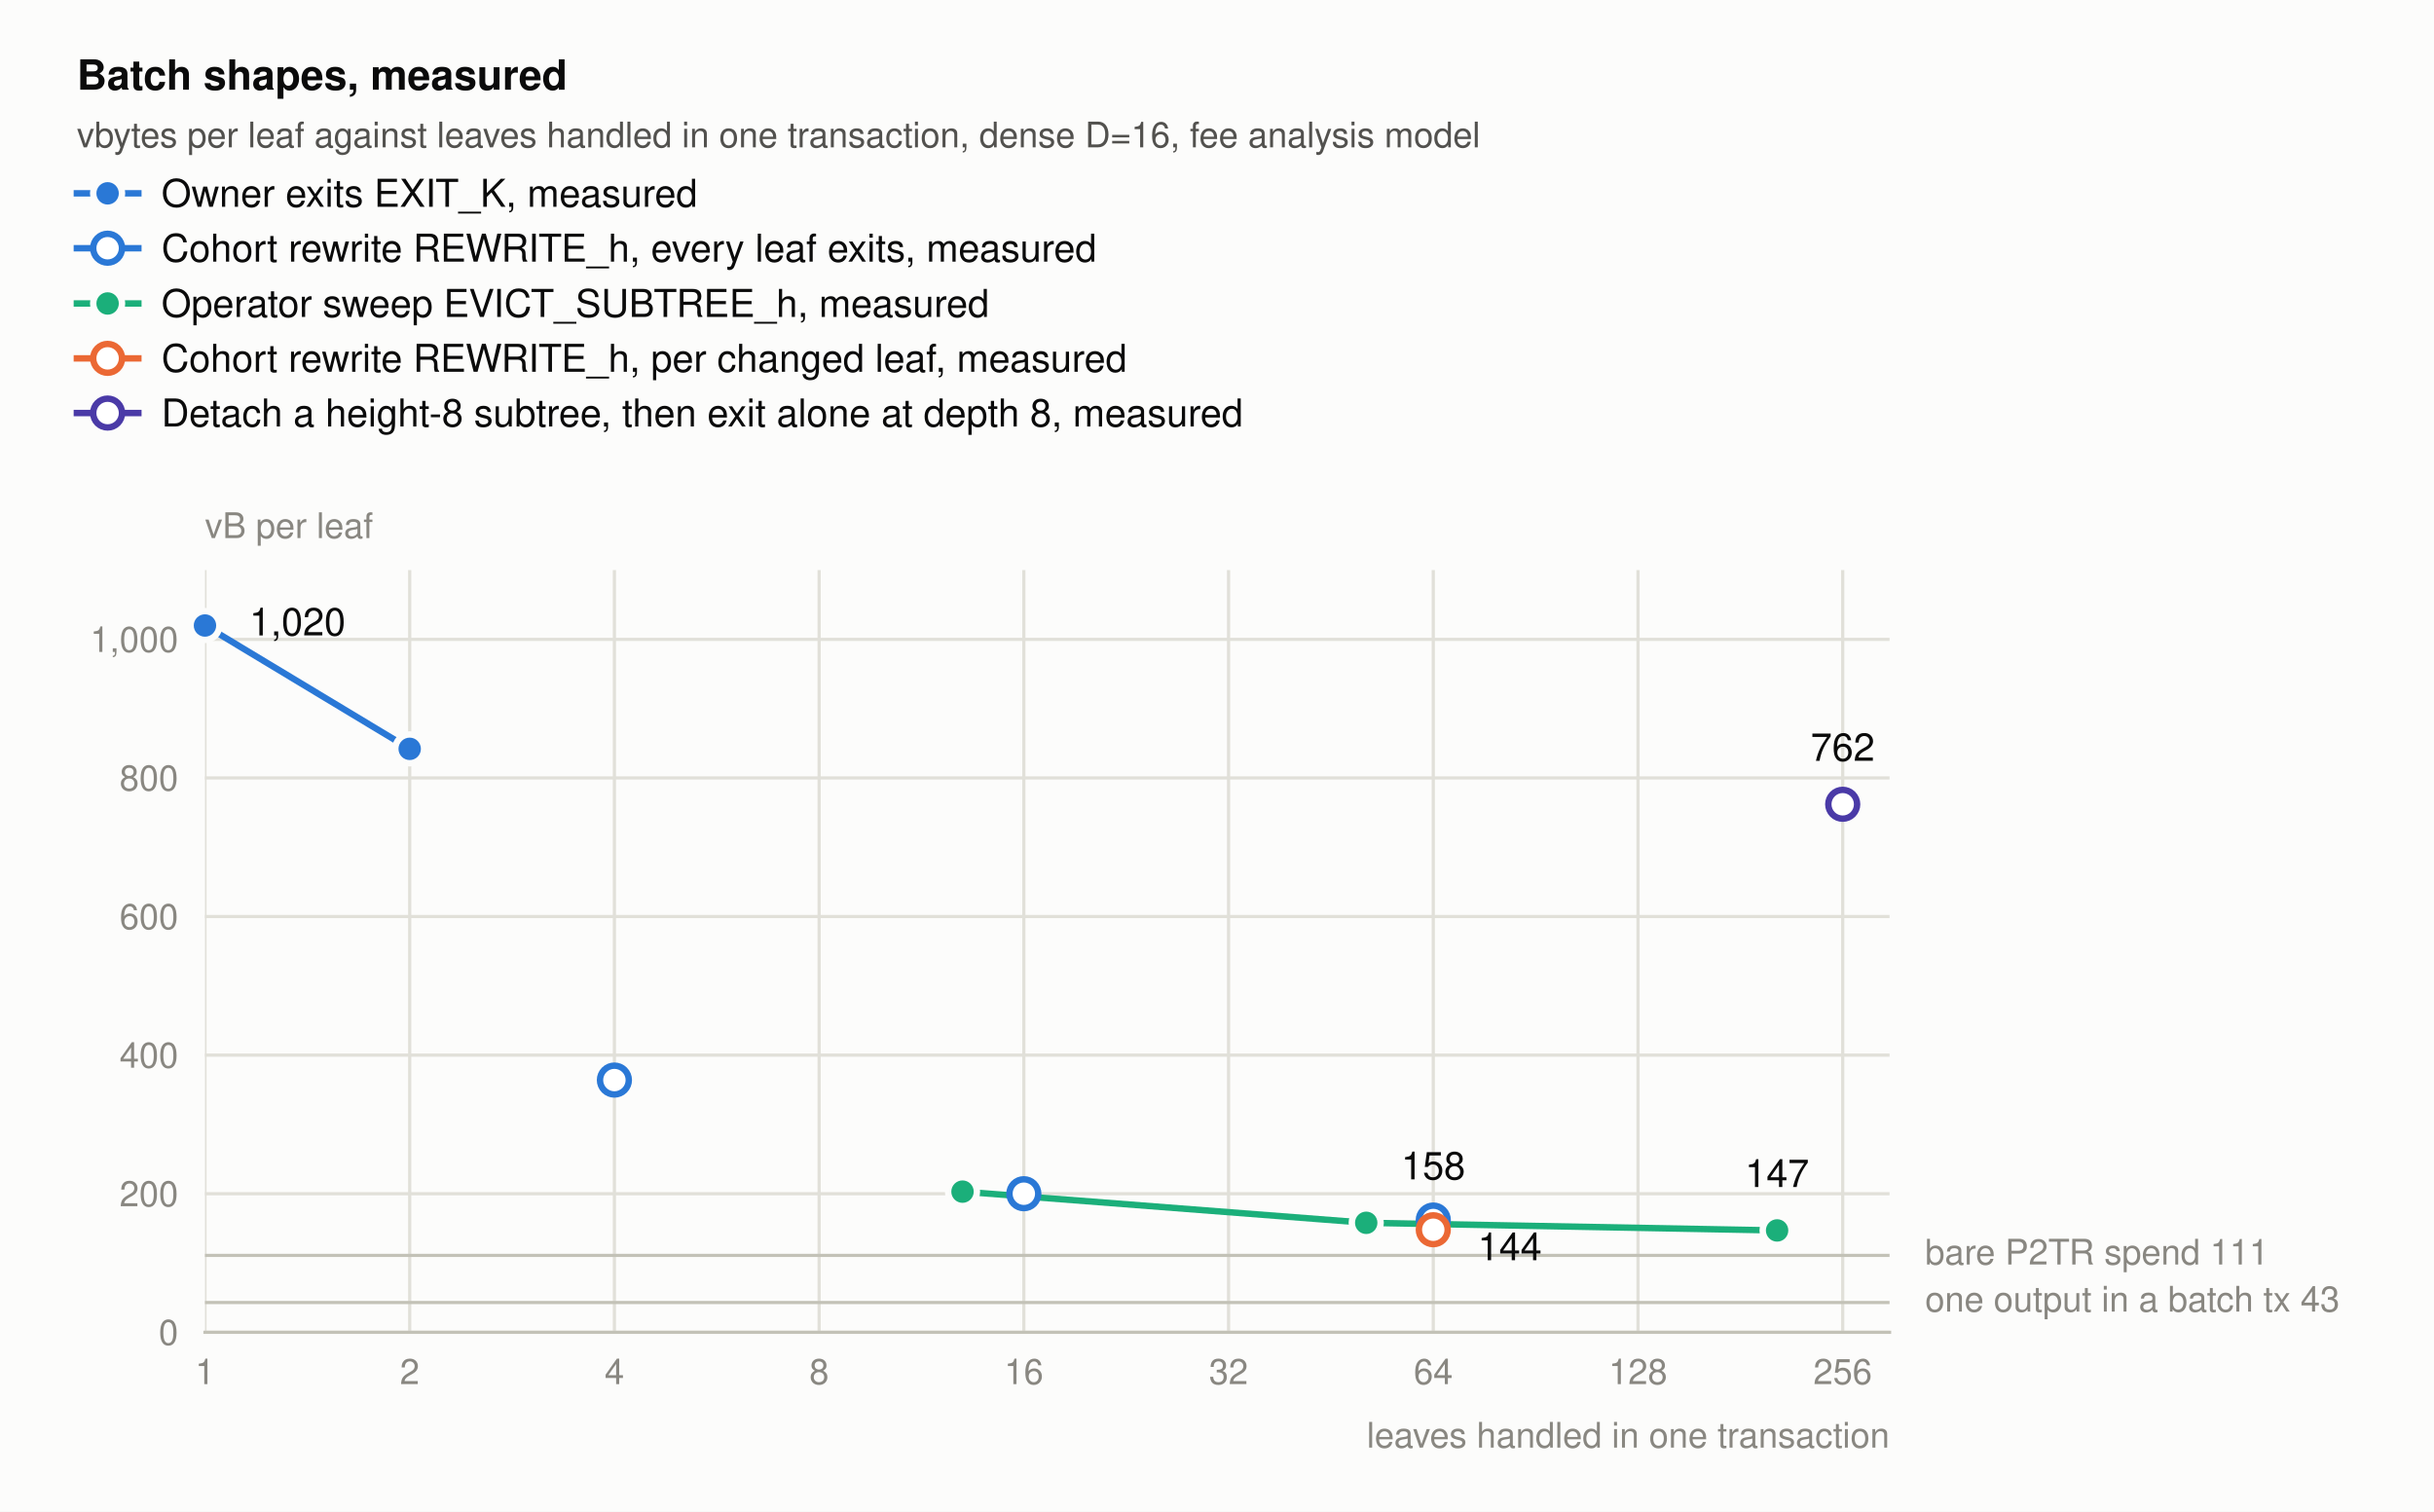
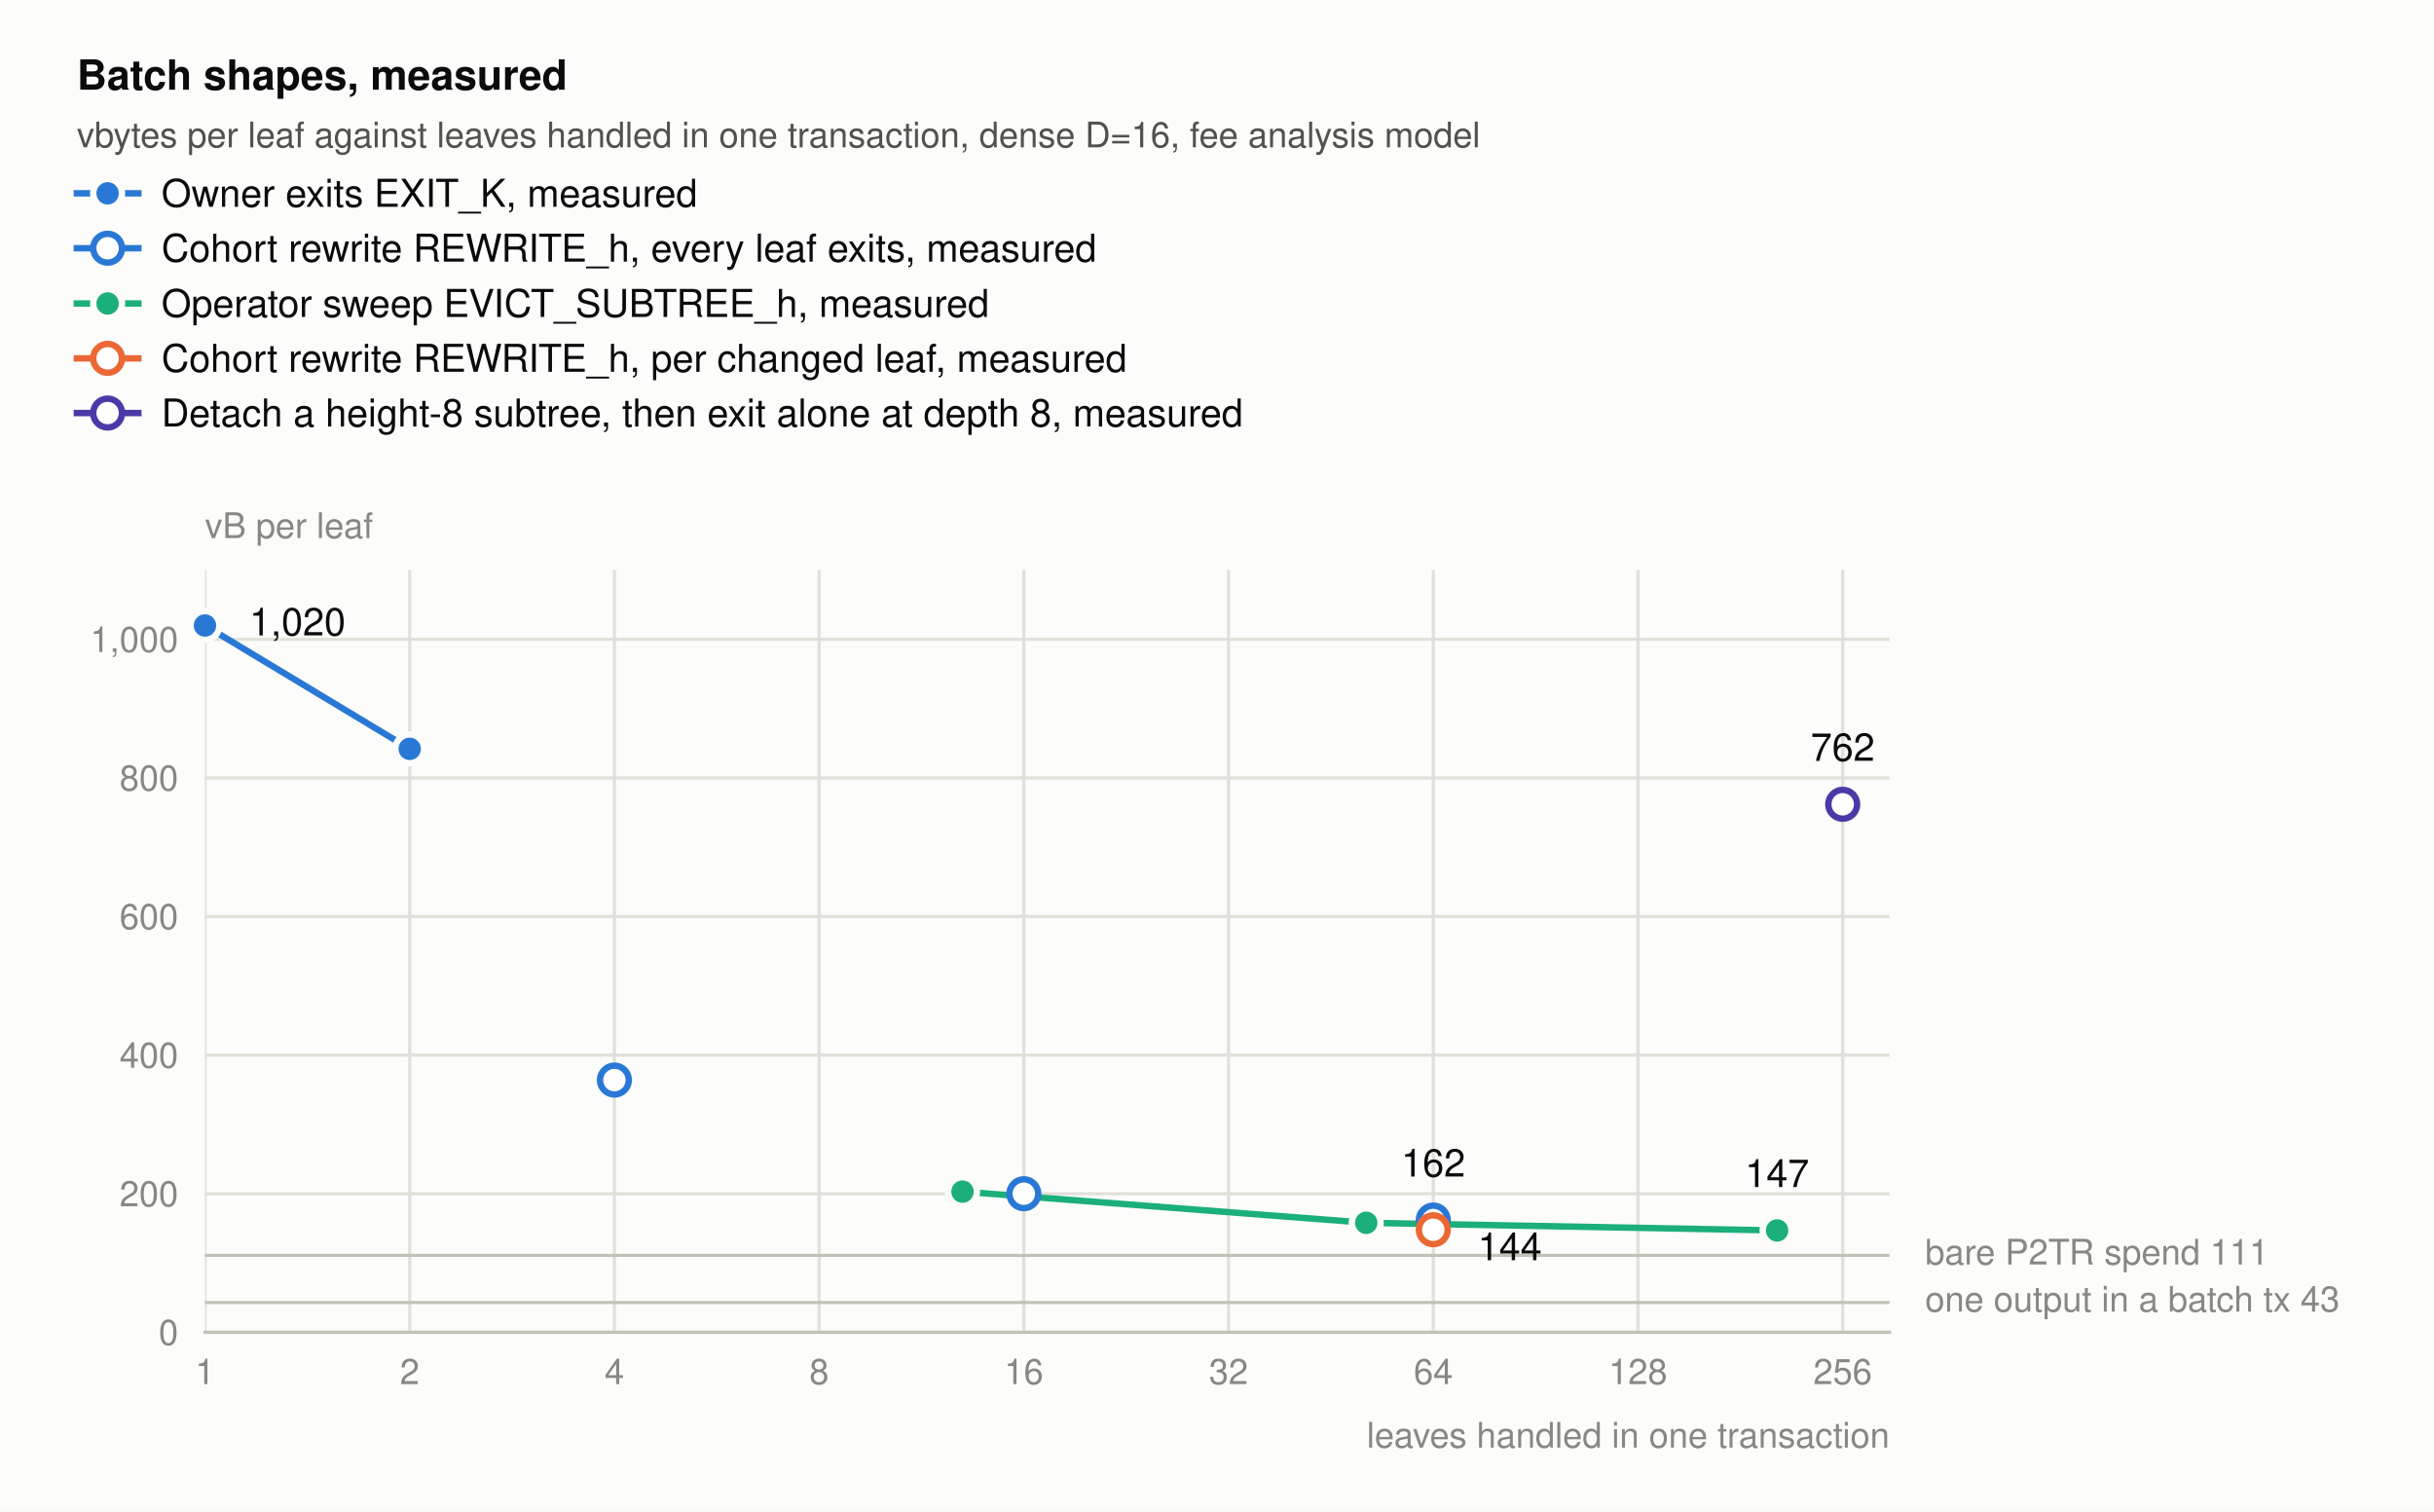
<svg xmlns="http://www.w3.org/2000/svg" xmlns:xlink="http://www.w3.org/1999/xlink" width="547.2pt" height="339.84pt" viewBox="0 0 547.2 339.84" version="1.1">
  <defs>
    <style type="text/css">*{stroke-linejoin: round; stroke-linecap: butt}</style>
  </defs>
  <g id="figure_1">
    <g id="patch_1">
      <path d="M 0 339.84  L 547.2 339.84  L 547.2 0  L 0 0  z " style="fill: #fcfcfb" />
    </g>
    <g id="axes_1">
      <g id="patch_2">
        <path d="M 46.08 299.52  L 424.8 299.52  L 424.8 128.16  L 46.08 128.16  z " style="fill: #fcfcfb" />
      </g>
      <g id="matplotlib.axis_1">
        <g id="xtick_1">
          <g id="line2d_1">
            <path d="M 46.08 299.52  L 46.08 128.16  " clip-path="url(#pfe6370a2b9)" style="fill: none; stroke: #e1e0d9; stroke-width: 0.72; stroke-linecap: square" />
          </g>
          <g id="line2d_2" />
          <g id="text_1">
            <text style="font-size: 7.92px; font-family: 'Helvetica Neue', 'Helvetica', 'Arial', 'DejaVu Sans', sans-serif; text-anchor: middle; fill: #898781" x="46.08" y="311.175" transform="rotate(-0 46.08 311.1754)">1</text>
          </g>
        </g>
        <g id="xtick_2">
          <g id="line2d_3">
            <path d="M 92.104 299.52  L 92.104 128.16  " clip-path="url(#pfe6370a2b9)" style="fill: none; stroke: #e1e0d9; stroke-width: 0.72; stroke-linecap: square" />
          </g>
          <g id="line2d_4" />
          <g id="text_2">
            <text style="font-size: 7.92px; font-family: 'Helvetica Neue', 'Helvetica', 'Arial', 'DejaVu Sans', sans-serif; text-anchor: middle; fill: #898781" x="92.104" y="311.175" transform="rotate(-0 92.10362 311.1754)">2</text>
          </g>
        </g>
        <g id="xtick_3">
          <g id="line2d_5">
            <path d="M 138.127 299.52  L 138.127 128.16  " clip-path="url(#pfe6370a2b9)" style="fill: none; stroke: #e1e0d9; stroke-width: 0.72; stroke-linecap: square" />
          </g>
          <g id="line2d_6" />
          <g id="text_3">
            <text style="font-size: 7.92px; font-family: 'Helvetica Neue', 'Helvetica', 'Arial', 'DejaVu Sans', sans-serif; text-anchor: middle; fill: #898781" x="138.127" y="311.175" transform="rotate(-0 138.1272 311.1754)">4</text>
          </g>
        </g>
        <g id="xtick_4">
          <g id="line2d_7">
            <path d="M 184.151 299.52  L 184.151 128.16  " clip-path="url(#pfe6370a2b9)" style="fill: none; stroke: #e1e0d9; stroke-width: 0.72; stroke-linecap: square" />
          </g>
          <g id="line2d_8" />
          <g id="text_4">
            <text style="font-size: 7.92px; font-family: 'Helvetica Neue', 'Helvetica', 'Arial', 'DejaVu Sans', sans-serif; text-anchor: middle; fill: #898781" x="184.151" y="311.175" transform="rotate(-0 184.1509 311.1754)">8</text>
          </g>
        </g>
        <g id="xtick_5">
          <g id="line2d_9">
            <path d="M 230.174 299.52  L 230.174 128.16  " clip-path="url(#pfe6370a2b9)" style="fill: none; stroke: #e1e0d9; stroke-width: 0.72; stroke-linecap: square" />
          </g>
          <g id="line2d_10" />
          <g id="text_5">
            <text style="font-size: 7.92px; font-family: 'Helvetica Neue', 'Helvetica', 'Arial', 'DejaVu Sans', sans-serif; text-anchor: middle; fill: #898781" x="230.174" y="311.175" transform="rotate(-0 230.1745 311.1754)">16</text>
          </g>
        </g>
        <g id="xtick_6">
          <g id="line2d_11">
            <path d="M 276.198 299.52  L 276.198 128.16  " clip-path="url(#pfe6370a2b9)" style="fill: none; stroke: #e1e0d9; stroke-width: 0.72; stroke-linecap: square" />
          </g>
          <g id="line2d_12" />
          <g id="text_6">
            <text style="font-size: 7.92px; font-family: 'Helvetica Neue', 'Helvetica', 'Arial', 'DejaVu Sans', sans-serif; text-anchor: middle; fill: #898781" x="276.198" y="311.175" transform="rotate(-0 276.1981 311.1754)">32</text>
          </g>
        </g>
        <g id="xtick_7">
          <g id="line2d_13">
            <path d="M 322.222 299.52  L 322.222 128.16  " clip-path="url(#pfe6370a2b9)" style="fill: none; stroke: #e1e0d9; stroke-width: 0.72; stroke-linecap: square" />
          </g>
          <g id="line2d_14" />
          <g id="text_7">
            <text style="font-size: 7.92px; font-family: 'Helvetica Neue', 'Helvetica', 'Arial', 'DejaVu Sans', sans-serif; text-anchor: middle; fill: #898781" x="322.222" y="311.175" transform="rotate(-0 322.2217 311.1754)">64</text>
          </g>
        </g>
        <g id="xtick_8">
          <g id="line2d_15">
            <path d="M 368.245 299.52  L 368.245 128.16  " clip-path="url(#pfe6370a2b9)" style="fill: none; stroke: #e1e0d9; stroke-width: 0.72; stroke-linecap: square" />
          </g>
          <g id="line2d_16" />
          <g id="text_8">
            <text style="font-size: 7.92px; font-family: 'Helvetica Neue', 'Helvetica', 'Arial', 'DejaVu Sans', sans-serif; text-anchor: middle; fill: #898781" x="368.245" y="311.175" transform="rotate(-0 368.2453 311.1754)">128</text>
          </g>
        </g>
        <g id="xtick_9">
          <g id="line2d_17">
            <path d="M 414.269 299.52  L 414.269 128.16  " clip-path="url(#pfe6370a2b9)" style="fill: none; stroke: #e1e0d9; stroke-width: 0.72; stroke-linecap: square" />
          </g>
          <g id="line2d_18" />
          <g id="text_9">
            <text style="font-size: 7.92px; font-family: 'Helvetica Neue', 'Helvetica', 'Arial', 'DejaVu Sans', sans-serif; text-anchor: middle; fill: #898781" x="414.269" y="311.175" transform="rotate(-0 414.2689 311.1754)">256</text>
          </g>
        </g>
      </g>
      <g id="matplotlib.axis_2">
        <g id="ytick_1">
          <g id="line2d_19">
            <path d="M 46.08 299.52  L 424.8 299.52  " clip-path="url(#pfe6370a2b9)" style="fill: none; stroke: #e1e0d9; stroke-width: 0.72; stroke-linecap: square" />
          </g>
          <g id="line2d_20" />
          <g id="text_10">
            <text style="font-size: 7.92px; font-family: 'Helvetica Neue', 'Helvetica', 'Arial', 'DejaVu Sans', sans-serif; text-anchor: end; fill: #898781" x="40.08" y="302.348" transform="rotate(-0 40.08 302.3477)">0</text>
          </g>
        </g>
        <g id="ytick_2">
          <g id="line2d_21">
            <path d="M 46.08 268.364  L 424.8 268.364  " clip-path="url(#pfe6370a2b9)" style="fill: none; stroke: #e1e0d9; stroke-width: 0.72; stroke-linecap: square" />
          </g>
          <g id="line2d_22" />
          <g id="text_11">
            <text style="font-size: 7.92px; font-family: 'Helvetica Neue', 'Helvetica', 'Arial', 'DejaVu Sans', sans-serif; text-anchor: end; fill: #898781" x="40.08" y="271.191" transform="rotate(-0 40.08 271.1913)">200</text>
          </g>
        </g>
        <g id="ytick_3">
          <g id="line2d_23">
            <path d="M 46.08 237.207  L 424.8 237.207  " clip-path="url(#pfe6370a2b9)" style="fill: none; stroke: #e1e0d9; stroke-width: 0.72; stroke-linecap: square" />
          </g>
          <g id="line2d_24" />
          <g id="text_12">
            <text style="font-size: 7.92px; font-family: 'Helvetica Neue', 'Helvetica', 'Arial', 'DejaVu Sans', sans-serif; text-anchor: end; fill: #898781" x="40.08" y="240.035" transform="rotate(-0 40.08 240.035)">400</text>
          </g>
        </g>
        <g id="ytick_4">
          <g id="line2d_25">
            <path d="M 46.08 206.051  L 424.8 206.051  " clip-path="url(#pfe6370a2b9)" style="fill: none; stroke: #e1e0d9; stroke-width: 0.72; stroke-linecap: square" />
          </g>
          <g id="line2d_26" />
          <g id="text_13">
            <text style="font-size: 7.92px; font-family: 'Helvetica Neue', 'Helvetica', 'Arial', 'DejaVu Sans', sans-serif; text-anchor: end; fill: #898781" x="40.08" y="208.879" transform="rotate(-0 40.08 208.8786)">600</text>
          </g>
        </g>
        <g id="ytick_5">
          <g id="line2d_27">
            <path d="M 46.08 174.895  L 424.8 174.895  " clip-path="url(#pfe6370a2b9)" style="fill: none; stroke: #e1e0d9; stroke-width: 0.72; stroke-linecap: square" />
          </g>
          <g id="line2d_28" />
          <g id="text_14">
            <text style="font-size: 7.92px; font-family: 'Helvetica Neue', 'Helvetica', 'Arial', 'DejaVu Sans', sans-serif; text-anchor: end; fill: #898781" x="40.08" y="177.722" transform="rotate(-0 40.08 177.7222)">800</text>
          </g>
        </g>
        <g id="ytick_6">
          <g id="line2d_29">
            <path d="M 46.08 143.738  L 424.8 143.738  " clip-path="url(#pfe6370a2b9)" style="fill: none; stroke: #e1e0d9; stroke-width: 0.72; stroke-linecap: square" />
          </g>
          <g id="line2d_30" />
          <g id="text_15">
            <text style="font-size: 7.92px; font-family: 'Helvetica Neue', 'Helvetica', 'Arial', 'DejaVu Sans', sans-serif; text-anchor: end; fill: #898781" x="40.08" y="146.566" transform="rotate(-0 40.08 146.5659)">1,000</text>
          </g>
        </g>
      </g>
      <g id="line2d_31">
        <path d="M 46.08 282.228  L 424.8 282.228  " clip-path="url(#pfe6370a2b9)" style="fill: none; stroke: #c3c2b7; stroke-width: 0.72; stroke-linecap: square" />
      </g>
      <g id="line2d_32">
        <path d="M 46.08 292.821  L 424.8 292.821  " clip-path="url(#pfe6370a2b9)" style="fill: none; stroke: #c3c2b7; stroke-width: 0.72; stroke-linecap: square" />
      </g>
      <g id="patch_3">
        <path d="M 46.08 299.52  L 424.8 299.52  " style="fill: none; stroke: #c3c2b7; stroke-width: 0.72; stroke-linejoin: miter; stroke-linecap: square" />
      </g>
      <g id="text_16">
        <text style="font-size: 7.92px; font-family: 'Helvetica Neue', 'Helvetica', 'Arial', 'DejaVu Sans', sans-serif; text-anchor: start; fill: #898781" x="432.8" y="284.276" transform="rotate(-0 432.8 284.2757)">bare P2TR spend 111</text>
      </g>
      <g id="text_17">
        <text style="font-size: 7.92px; font-family: 'Helvetica Neue', 'Helvetica', 'Arial', 'DejaVu Sans', sans-serif; text-anchor: start; fill: #898781" x="432.8" y="294.869" transform="rotate(-0 432.8 294.8688)">one output in a batch tx 43</text>
      </g>
      <g id="line2d_33">
        <path d="M 216.388 267.896  L 307.146 274.906  L 399.517 276.62  " clip-path="url(#pfe6370a2b9)" style="fill: none; stroke: #1baf7a; stroke-width: 1.44; stroke-linecap: round" />
      </g>
      <g id="line2d_34">
        <path d="M 46.08 140.623  L 92.104 168.352  " clip-path="url(#pfe6370a2b9)" style="fill: none; stroke: #2a78d6; stroke-width: 1.44; stroke-linecap: round" />
      </g>
      <g id="text_18">
        <text style="font-size: 8.64px; font-family: 'Helvetica Neue', 'Helvetica', 'Arial', 'DejaVu Sans', sans-serif; text-anchor: start; fill: #0b0b0b" x="56.08" y="142.856" transform="rotate(-0 56.08 142.8561)">1,020</text>
      </g>
      <g id="text_19">
-         <text style="font-size: 8.64px; font-family: 'Helvetica Neue', 'Helvetica', 'Arial', 'DejaVu Sans', sans-serif; text-anchor: middle; fill: #0b0b0b" x="322.222" y="265.14" transform="rotate(-0 322.2217 265.14)">158</text>
+         <text style="font-size: 8.64px; font-family: 'Helvetica Neue', 'Helvetica', 'Arial', 'DejaVu Sans', sans-serif; text-anchor: middle; fill: #0b0b0b" x="322.222" y="264.517" transform="rotate(-0 322.2217 264.5169)">162</text>
      </g>
      <g id="text_20">
        <text style="font-size: 8.64px; font-family: 'Helvetica Neue', 'Helvetica', 'Arial', 'DejaVu Sans', sans-serif; text-anchor: start; fill: #0b0b0b" x="332.222" y="283.321" transform="rotate(-0 332.2217 283.321)">144</text>
      </g>
      <g id="text_21">
        <text style="font-size: 8.64px; font-family: 'Helvetica Neue', 'Helvetica', 'Arial', 'DejaVu Sans', sans-serif; text-anchor: middle; fill: #0b0b0b" x="414.269" y="171.048" transform="rotate(-0 414.2689 171.0478)">762</text>
      </g>
      <g id="text_22">
        <text style="font-size: 8.64px; font-family: 'Helvetica Neue', 'Helvetica', 'Arial', 'DejaVu Sans', sans-serif; text-anchor: middle; fill: #0b0b0b" x="399.517" y="266.854" transform="rotate(-0 399.5175 266.8536)">147</text>
      </g>
      <g id="line2d_35">
        <defs>
          <path id="m87397ed6df" d="M 0 3.24  C 0.859 3.24 1.683 2.899 2.291 2.291  C 2.899 1.683 3.24 0.859 3.24 0  C 3.24 -0.859 2.899 -1.683 2.291 -2.291  C 1.683 -2.899 0.859 -3.24 0 -3.24  C -0.859 -3.24 -1.683 -2.899 -2.291 -2.291  C -2.899 -1.683 -3.24 -0.859 -3.24 0  C -3.24 0.859 -2.899 1.683 -2.291 2.291  C -1.683 2.899 -0.859 3.24 0 3.24  z " style="stroke: #fcfcfb; stroke-width: 1.44" />
        </defs>
        <g>
          <use xlink:href="#m87397ed6df" x="216.388" y="267.896" style="fill: #1baf7a; stroke: #fcfcfb; stroke-width: 1.44" />
          <use xlink:href="#m87397ed6df" x="307.146" y="274.906" style="fill: #1baf7a; stroke: #fcfcfb; stroke-width: 1.44" />
          <use xlink:href="#m87397ed6df" x="399.517" y="276.62" style="fill: #1baf7a; stroke: #fcfcfb; stroke-width: 1.44" />
        </g>
      </g>
      <g id="line2d_36">
        <defs>
          <path id="mdf79b5d5d5" d="M 0 3.24  C 0.859 3.24 1.683 2.899 2.291 2.291  C 2.899 1.683 3.24 0.859 3.24 0  C 3.24 -0.859 2.899 -1.683 2.291 -2.291  C 1.683 -2.899 0.859 -3.24 0 -3.24  C -0.859 -3.24 -1.683 -2.899 -2.291 -2.291  C -2.899 -1.683 -3.24 -0.859 -3.24 0  C -3.24 0.859 -2.899 1.683 -2.291 2.291  C -1.683 2.899 -0.859 3.24 0 3.24  z " style="stroke: #2a78d6; stroke-width: 1.44" />
        </defs>
        <g>
          <use xlink:href="#mdf79b5d5d5" x="138.127" y="242.815" style="fill: #ffffff; stroke: #2a78d6; stroke-width: 1.44" />
          <use xlink:href="#mdf79b5d5d5" x="230.174" y="268.364" style="fill: #ffffff; stroke: #2a78d6; stroke-width: 1.44" />
          <use xlink:href="#mdf79b5d5d5" x="322.222" y="274.283" style="fill: #ffffff; stroke: #2a78d6; stroke-width: 1.44" />
        </g>
      </g>
      <g id="line2d_37">
        <defs>
          <path id="m91e511d111" d="M 0 3.24  C 0.859 3.24 1.683 2.899 2.291 2.291  C 2.899 1.683 3.24 0.859 3.24 0  C 3.24 -0.859 2.899 -1.683 2.291 -2.291  C 1.683 -2.899 0.859 -3.24 0 -3.24  C -0.859 -3.24 -1.683 -2.899 -2.291 -2.291  C -2.899 -1.683 -3.24 -0.859 -3.24 0  C -3.24 0.859 -2.899 1.683 -2.291 2.291  C -1.683 2.899 -0.859 3.24 0 3.24  z " style="stroke: #fcfcfb; stroke-width: 1.44" />
        </defs>
        <g>
          <use xlink:href="#m91e511d111" x="46.08" y="140.623" style="fill: #2a78d6; stroke: #fcfcfb; stroke-width: 1.44" />
          <use xlink:href="#m91e511d111" x="92.104" y="168.352" style="fill: #2a78d6; stroke: #fcfcfb; stroke-width: 1.44" />
        </g>
      </g>
      <g id="line2d_38">
        <defs>
          <path id="m01dc74fd02" d="M 0 3.24  C 0.859 3.24 1.683 2.899 2.291 2.291  C 2.899 1.683 3.24 0.859 3.24 0  C 3.24 -0.859 2.899 -1.683 2.291 -2.291  C 1.683 -2.899 0.859 -3.24 0 -3.24  C -0.859 -3.24 -1.683 -2.899 -2.291 -2.291  C -2.899 -1.683 -3.24 -0.859 -3.24 0  C -3.24 0.859 -2.899 1.683 -2.291 2.291  C -1.683 2.899 -0.859 3.24 0 3.24  z " style="stroke: #eb6834; stroke-width: 1.44" />
        </defs>
        <g>
          <use xlink:href="#m01dc74fd02" x="322.222" y="276.464" style="fill: #ffffff; stroke: #eb6834; stroke-width: 1.44" />
        </g>
      </g>
      <g id="line2d_39">
        <defs>
          <path id="me995862ea1" d="M 0 3.24  C 0.859 3.24 1.683 2.899 2.291 2.291  C 2.899 1.683 3.24 0.859 3.24 0  C 3.24 -0.859 2.899 -1.683 2.291 -2.291  C 1.683 -2.899 0.859 -3.24 0 -3.24  C -0.859 -3.24 -1.683 -2.899 -2.291 -2.291  C -2.899 -1.683 -3.24 -0.859 -3.24 0  C -3.24 0.859 -2.899 1.683 -2.291 2.291  C -1.683 2.899 -0.859 3.24 0 3.24  z " style="stroke: #4a3aa7; stroke-width: 1.44" />
        </defs>
        <g>
          <use xlink:href="#me995862ea1" x="414.269" y="180.814" style="fill: #ffffff; stroke: #4a3aa7; stroke-width: 1.44" />
        </g>
      </g>
    </g>
    <g id="text_23">
      <text style="font-weight: 600; font-size: 9.36px; font-family: 'Helvetica Neue', 'Helvetica', 'Arial', 'DejaVu Sans', sans-serif; text-anchor: start; fill: #0b0b0b" x="17.28" y="20.16" transform="rotate(-0 17.28 20.16)">Batch shapes, measured</text>
    </g>
    <g id="text_24">
      <text style="font-size: 7.92px; font-family: 'Helvetica Neue', 'Helvetica', 'Arial', 'DejaVu Sans', sans-serif; text-anchor: start; fill: #52514e" x="17.28" y="33.12" transform="rotate(-0 17.28 33.12)">vbytes per leaf against leaves handled in one transaction, dense D=16, fee analysis model</text>
    </g>
    <g id="text_25">
      <text style="font-size: 7.92px; font-family: 'Helvetica Neue', 'Helvetica', 'Arial', 'DejaVu Sans', sans-serif; text-anchor: end; fill: #898781" x="424.8" y="325.44" transform="rotate(-0 424.8 325.44)">leaves handled in one transaction</text>
    </g>
    <g id="text_26">
      <text style="font-size: 7.92px; font-family: 'Helvetica Neue', 'Helvetica', 'Arial', 'DejaVu Sans', sans-serif; text-anchor: start; fill: #898781" x="46.08" y="120.96" transform="rotate(-0 46.08 120.96)">vB per leaf</text>
    </g>
    <g id="legend_1">
      <g id="line2d_40">
        <path d="M 17.28 43.465  L 24.192 43.465  L 31.104 43.465  " style="fill: none; stroke: #2a78d6; stroke-width: 1.44; stroke-linecap: square" />
        <g>
          <use xlink:href="#m91e511d111" x="24.192" y="43.465" style="fill: #2a78d6; stroke: #fcfcfb; stroke-width: 1.44" />
        </g>
      </g>
      <g id="text_27">
        <text style="font-size: 8.64px; font-family: 'Helvetica Neue', 'Helvetica', 'Arial', 'DejaVu Sans', sans-serif; text-anchor: start; fill: #0b0b0b" x="36.288" y="46.489" transform="rotate(-0 36.288 46.4895)">Owner exits EXIT_K, measured</text>
      </g>
      <g id="line2d_41">
        <path d="M 17.28 55.803  L 24.192 55.803  L 31.104 55.803  " style="fill: none; stroke: #2a78d6; stroke-width: 1.44; stroke-linecap: square" />
        <g>
          <use xlink:href="#mdf79b5d5d5" x="24.192" y="55.803" style="fill: #ffffff; stroke: #2a78d6; stroke-width: 1.44" />
        </g>
      </g>
      <g id="text_28">
        <text style="font-size: 8.64px; font-family: 'Helvetica Neue', 'Helvetica', 'Arial', 'DejaVu Sans', sans-serif; text-anchor: start; fill: #0b0b0b" x="36.288" y="58.827" transform="rotate(-0 36.288 58.82715)">Cohort rewrite REWRITE_h, every leaf exits, measured</text>
      </g>
      <g id="line2d_42">
        <path d="M 17.28 68.227  L 24.192 68.227  L 31.104 68.227  " style="fill: none; stroke: #1baf7a; stroke-width: 1.44; stroke-linecap: square" />
        <g>
          <use xlink:href="#m87397ed6df" x="24.192" y="68.227" style="fill: #1baf7a; stroke: #fcfcfb; stroke-width: 1.44" />
        </g>
      </g>
      <g id="text_29">
        <text style="font-size: 8.64px; font-family: 'Helvetica Neue', 'Helvetica', 'Arial', 'DejaVu Sans', sans-serif; text-anchor: start; fill: #0b0b0b" x="36.288" y="71.251" transform="rotate(-0 36.288 71.2512)">Operator sweep EVICT_SUBTREE_h, measured</text>
      </g>
      <g id="line2d_43">
        <path d="M 17.28 80.565  L 24.192 80.565  L 31.104 80.565  " style="fill: none; stroke: #eb6834; stroke-width: 1.44; stroke-linecap: square" />
        <g>
          <use xlink:href="#m01dc74fd02" x="24.192" y="80.565" style="fill: #ffffff; stroke: #eb6834; stroke-width: 1.44" />
        </g>
      </g>
      <g id="text_30">
        <text style="font-size: 8.64px; font-family: 'Helvetica Neue', 'Helvetica', 'Arial', 'DejaVu Sans', sans-serif; text-anchor: start; fill: #0b0b0b" x="36.288" y="83.589" transform="rotate(-0 36.288 83.58885)">Cohort rewrite REWRITE_h, per changed leaf, measured</text>
      </g>
      <g id="line2d_44">
        <path d="M 17.28 92.861  L 24.192 92.861  L 31.104 92.861  " style="fill: none; stroke: #4a3aa7; stroke-width: 1.44; stroke-linecap: square" />
        <g>
          <use xlink:href="#me995862ea1" x="24.192" y="92.861" style="fill: #ffffff; stroke: #4a3aa7; stroke-width: 1.44" />
        </g>
      </g>
      <g id="text_31">
        <text style="font-size: 8.64px; font-family: 'Helvetica Neue', 'Helvetica', 'Arial', 'DejaVu Sans', sans-serif; text-anchor: start; fill: #0b0b0b" x="36.288" y="95.885" transform="rotate(-0 36.288 95.88465)">Detach a height-8 subtree, then exit alone at depth 8, measured</text>
      </g>
    </g>
  </g>
  <defs>
    <clipPath id="pfe6370a2b9">
      <rect x="46.08" y="128.16" width="378.72" height="171.36" />
    </clipPath>
  </defs>
</svg>
